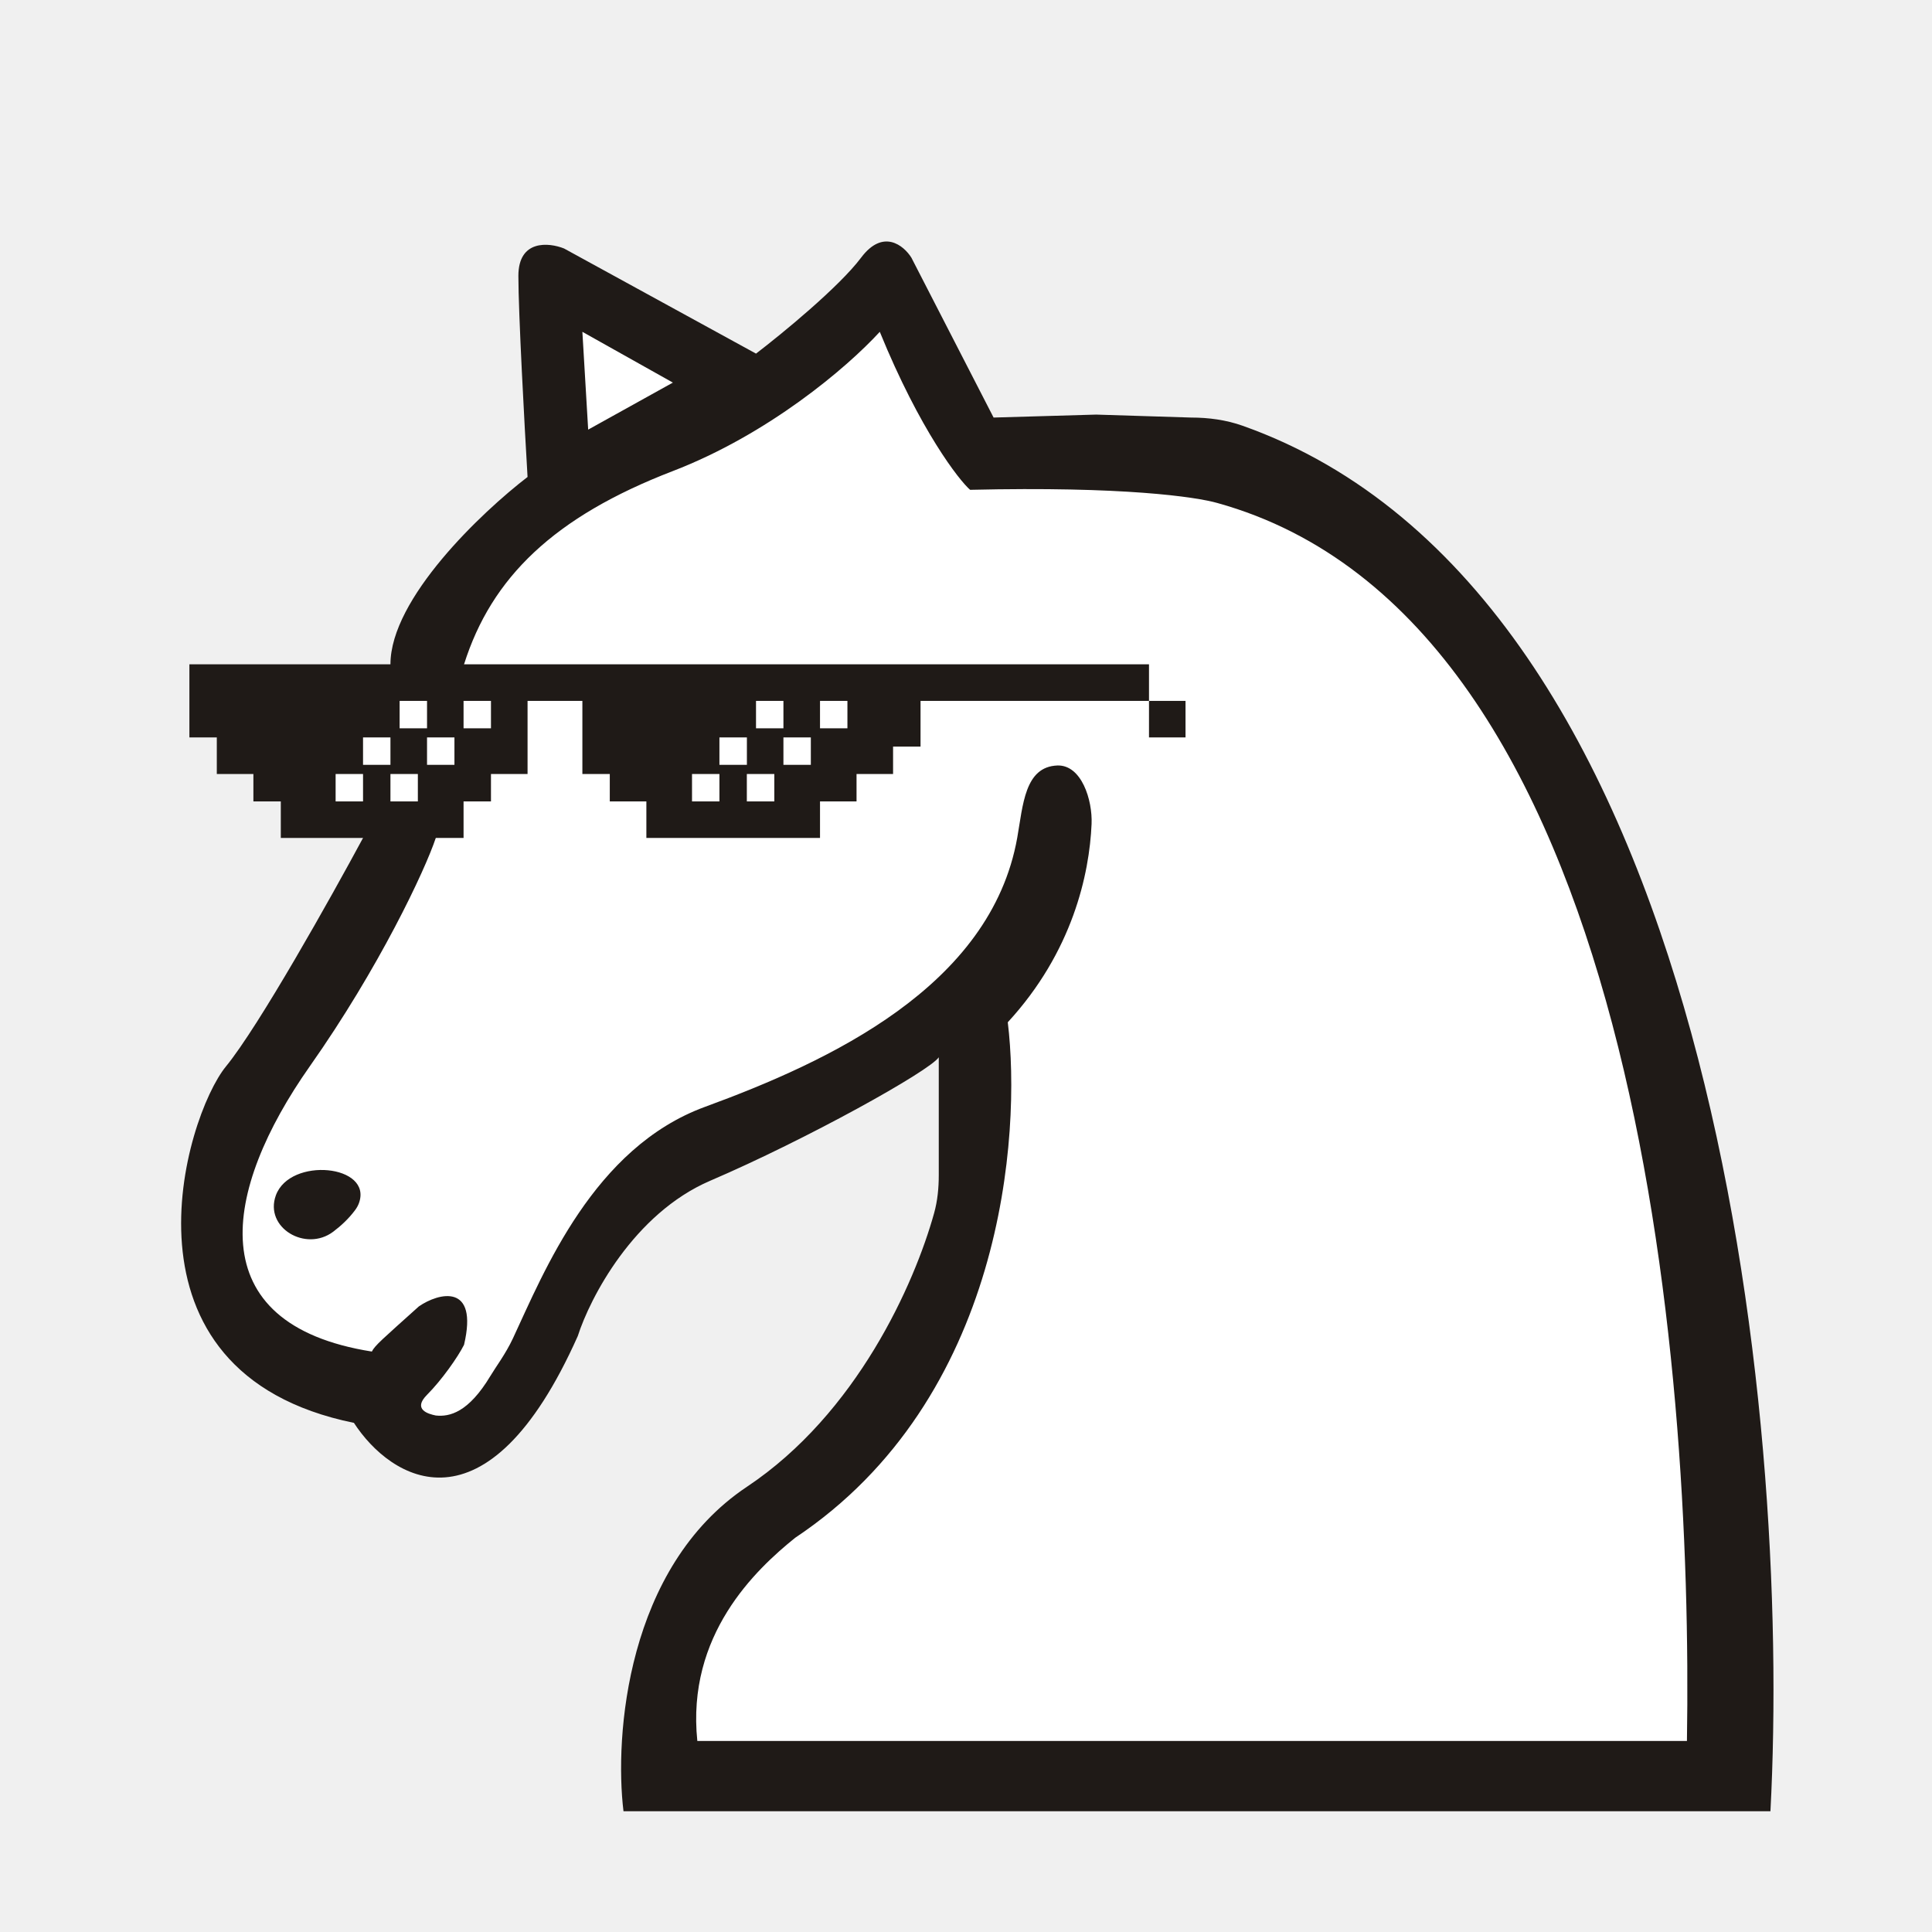
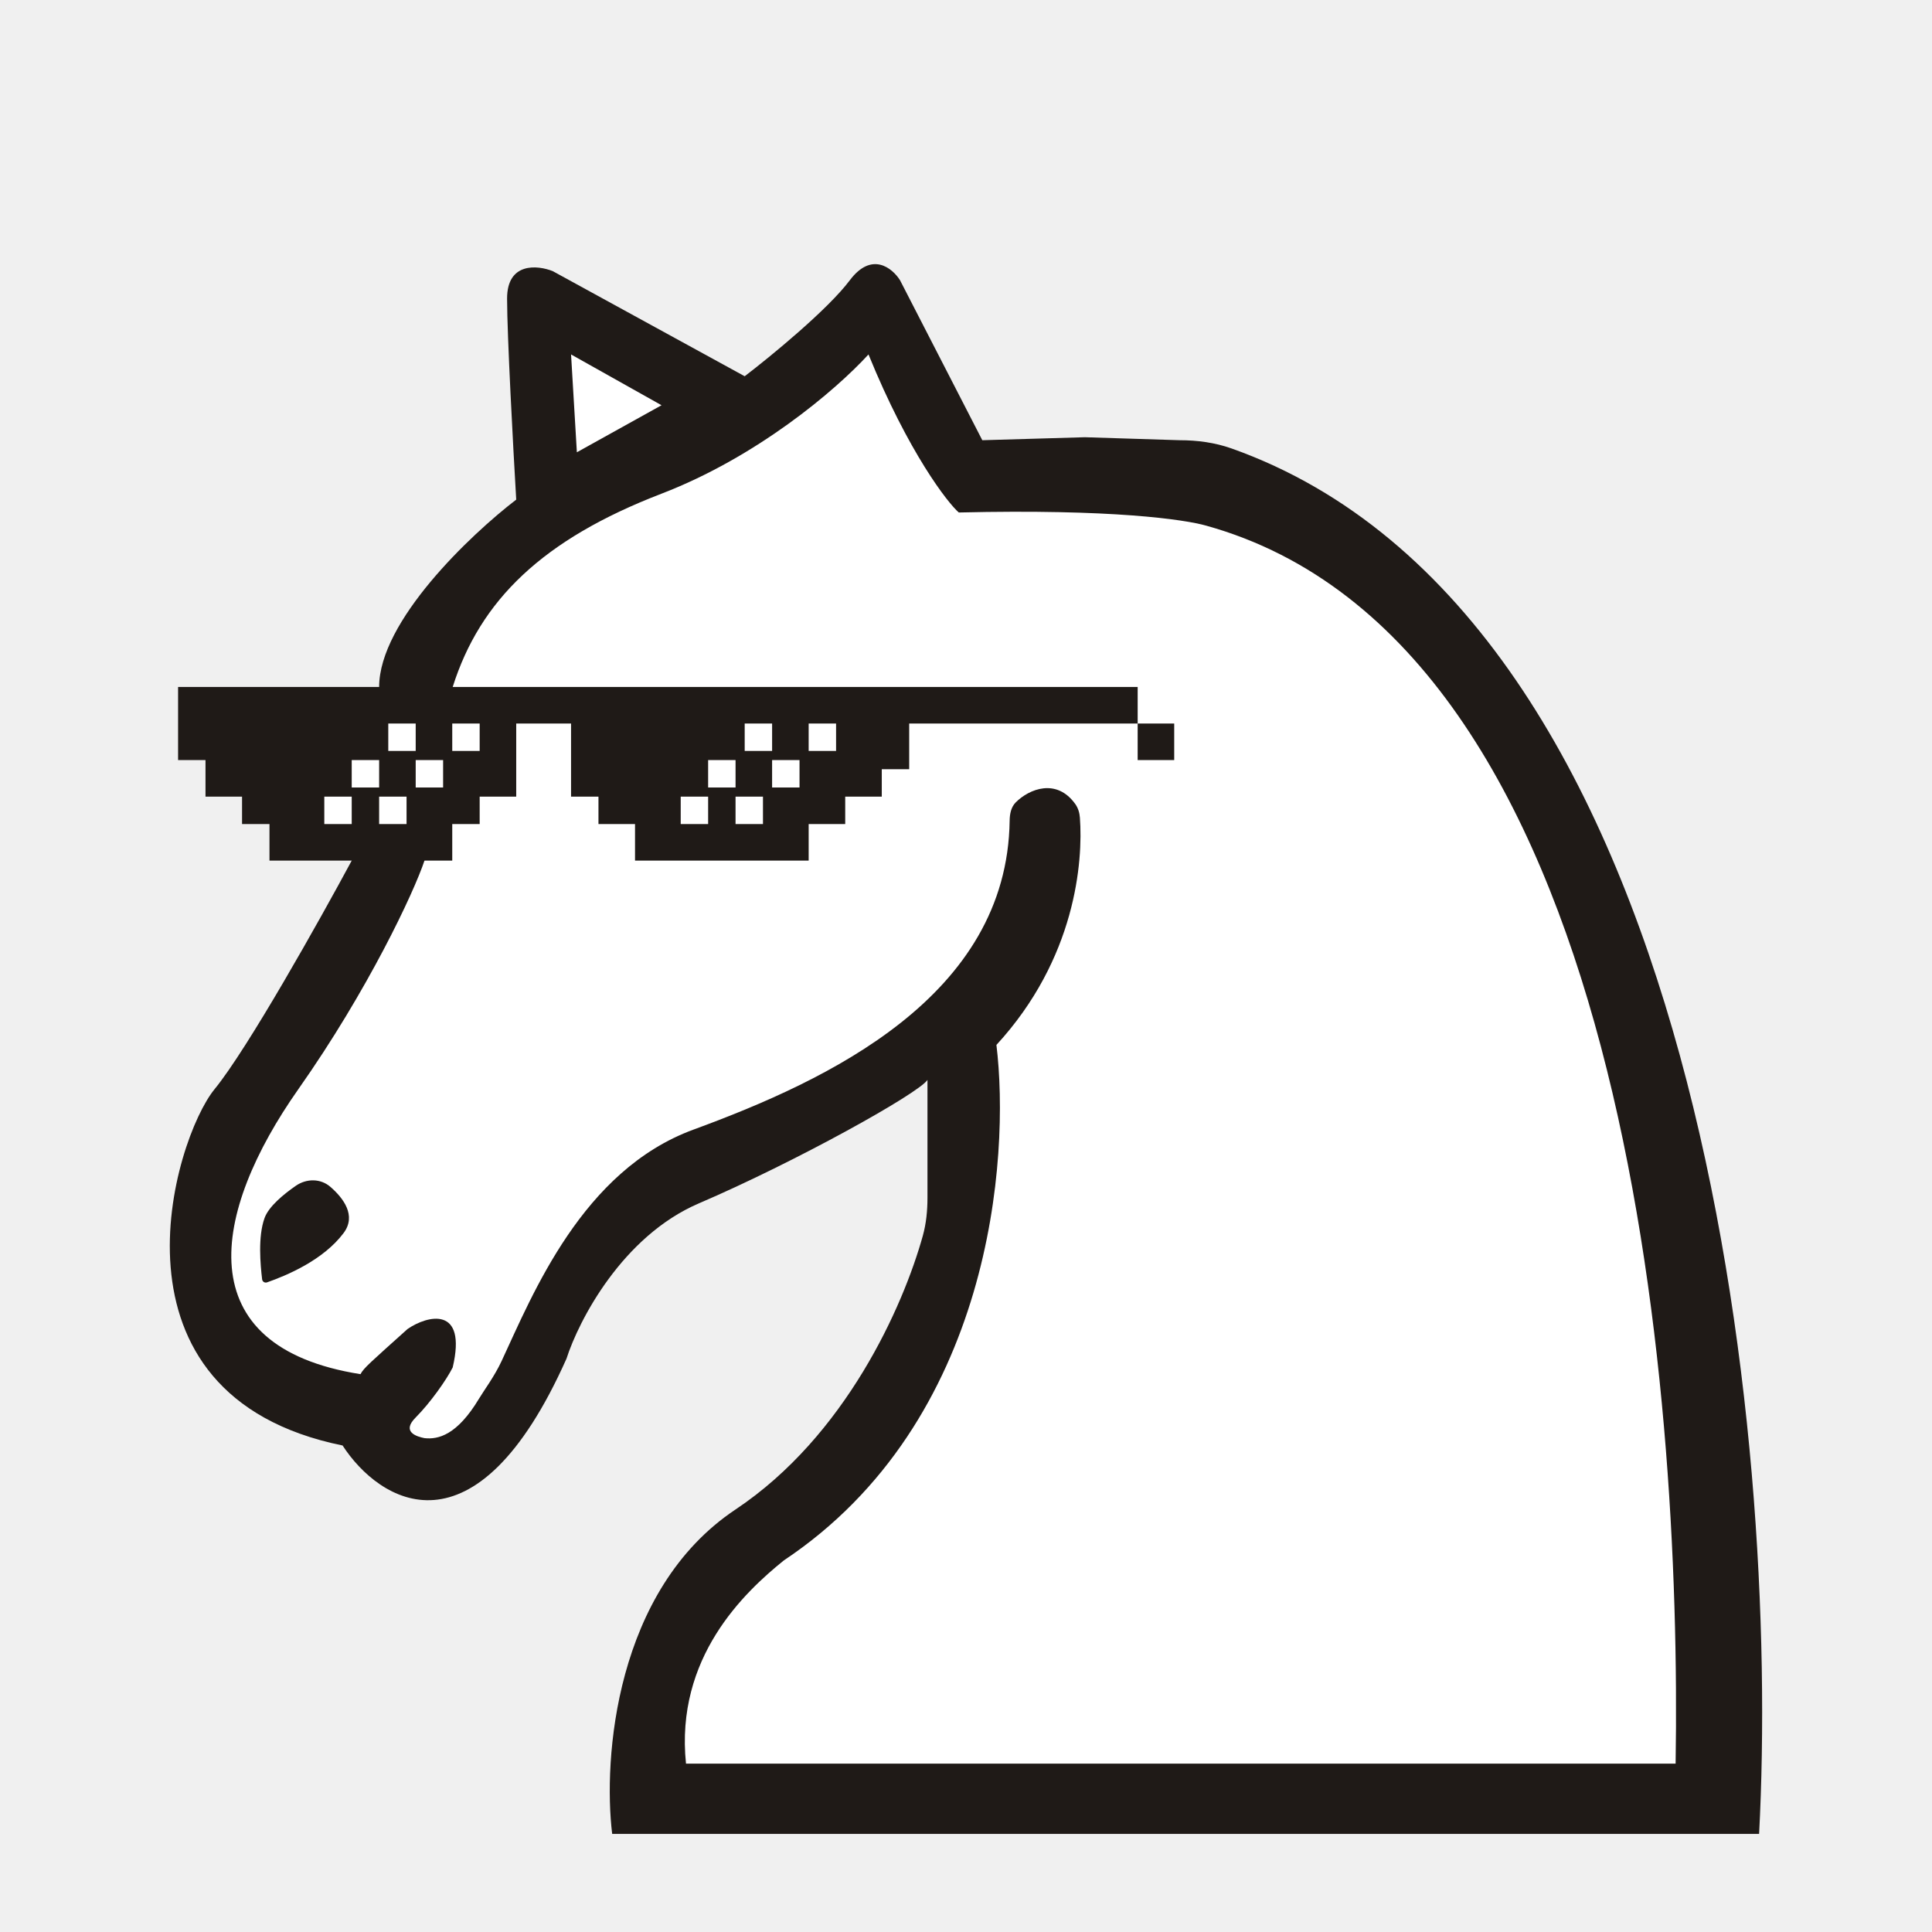
- <svg xmlns="http://www.w3.org/2000/svg" width="32" height="32" viewBox="0 0 32 32" fill="none">
-   <path fill-rule="evenodd" clip-rule="evenodd" d="M6.921 21.675C7.249 21.448 7.845 21.251 7.602 22.28C7.502 22.482 7.239 22.946 6.997 23.188C6.755 23.431 6.947 23.542 7.073 23.567C7.3 23.592 7.845 23.491 8.208 22.886C8.293 22.743 8.392 22.531 8.512 22.274C9.027 21.169 9.922 19.247 11.765 18.572C13.852 17.806 16.642 16.338 17.021 13.754C17.088 13.295 17.053 12.699 17.517 12.679C17.857 12.665 18 13.221 17.976 13.56C17.919 14.377 17.569 15.698 16.457 16.907C16.685 18.773 16.276 23.082 12.825 25.383C12.169 25.913 10.902 27.412 11.084 29.168H28.567C28.668 22.886 27.129 9.838 20.166 7.9C19.813 7.799 18.471 7.613 15.928 7.673C15.751 7.522 15.231 6.81 14.565 5.176C14.01 5.781 12.507 7.143 10.933 7.749C8.965 8.506 7.83 9.565 7.375 11.003C7.012 12.154 6.871 13.4 6.846 13.879C6.669 14.409 6.028 15.877 4.878 17.512C3.44 19.556 3.137 22.204 6.013 22.659C6.064 22.558 6.316 22.22 6.921 21.675ZM9.646 7.37L9.495 5.251L11.462 6.387L9.646 7.37Z" fill="white" />
-   <path fill-rule="evenodd" clip-rule="evenodd" d="M15.549 19.462V17.512C15.398 17.739 13.354 18.875 11.765 19.556C10.494 20.101 9.772 21.498 9.57 22.129C8.057 25.52 6.467 24.5 5.862 23.567C1.775 22.734 3.061 18.496 3.743 17.663C4.288 16.997 5.483 14.863 6.013 13.879L6.467 11.003C6.467 9.913 7.981 8.481 8.738 7.9C8.687 7.043 8.586 5.176 8.586 4.57C8.586 3.965 9.091 4.015 9.343 4.116L12.522 5.857C12.951 5.529 13.899 4.752 14.263 4.267C14.626 3.783 14.969 4.066 15.095 4.267L16.457 6.916L18.156 6.867L19.727 6.916C20.018 6.916 20.311 6.955 20.585 7.053C28.386 9.821 29.671 23.431 29.324 30H10.327C10.176 28.764 10.373 25.959 12.371 24.626C14.193 23.412 15.146 21.265 15.472 20.093C15.529 19.888 15.549 19.675 15.549 19.462ZM6.938 21.638C7.266 21.411 7.928 21.245 7.686 22.274C7.585 22.476 7.315 22.86 7.073 23.102C6.831 23.345 7.092 23.42 7.218 23.445C7.445 23.47 7.759 23.396 8.122 22.791C8.207 22.648 8.376 22.424 8.496 22.167C9.011 21.063 9.832 19.01 11.674 18.334C13.727 17.582 16.41 16.342 16.849 13.874C16.944 13.338 16.971 12.697 17.515 12.679C17.913 12.667 18.097 13.25 18.08 13.648C18.044 14.477 17.766 15.765 16.692 16.932C16.919 18.799 16.621 23.17 13.17 25.471C12.514 26 11.368 27.08 11.55 28.836H27.941C28.042 22.554 27.129 10.269 20.166 8.332C19.813 8.231 18.611 8.053 16.068 8.113C15.892 7.962 15.239 7.131 14.572 5.496C14.017 6.101 12.719 7.196 11.145 7.802C9.177 8.559 8.14 9.565 7.686 11.003C7.322 12.154 7.243 13.4 7.218 13.879C7.042 14.409 6.281 16.029 5.13 17.663C3.692 19.707 3.283 21.931 6.159 22.386C6.209 22.285 6.332 22.183 6.938 21.638ZM5.878 20.048C5.777 20.183 5.653 20.3 5.519 20.401C5.064 20.743 4.375 20.334 4.569 19.799C4.803 19.157 6.181 19.289 5.944 19.931C5.929 19.97 5.908 20.009 5.878 20.048ZM9.742 7.116L9.646 5.496L11.145 6.337L9.742 7.116Z" fill="#1F1A17" />
-   <path fill-rule="evenodd" clip-rule="evenodd" d="M19.031 11.003H3.137V11.609H19.031V11.003ZM8.738 12.214V11.609H3.137V12.214H8.738ZM19.031 11.609H19.636V12.214H19.031V11.609ZM8.738 12.82V12.214H3.591V12.82H4.197V13.274H8.132V12.82H8.738ZM7.678 13.879V13.274H4.651V13.879H7.678ZM10.706 13.879V13.274H13.582V13.879H10.706ZM14.792 12.366V12.82L14.187 12.82V13.274H10.1V12.82H9.646V12.366V12.214V11.609H15.247V12.366H14.792Z" fill="#1F1A17" />
-   <path fill-rule="evenodd" clip-rule="evenodd" d="M6.619 11.609H7.073V12.063H6.619V11.609ZM6.467 12.214H6.013V12.668H6.467V12.214ZM7.527 12.214H7.073V12.668H7.527V12.214ZM5.559 12.82H6.013V13.274H5.559V12.82ZM6.921 12.82H6.467V13.274H6.921V12.82ZM8.132 11.609H7.678V12.063H8.132V11.609Z" fill="white" />
-   <path fill-rule="evenodd" clip-rule="evenodd" d="M12.522 11.609H12.976V12.063H12.522V11.609ZM12.371 12.214H11.916V12.668H12.371V12.214ZM13.43 12.214H12.976V12.668H13.43V12.214ZM11.462 12.82H11.916V13.274H11.462V12.82ZM12.825 12.82H12.37V13.274H12.825V12.82ZM14.036 11.609H13.582V12.063H14.036V11.609Z" fill="white" />
+ <svg xmlns="http://www.w3.org/2000/svg" width="512" height="512" viewBox="0 0 512 512" fill="none">
+   <path fill-rule="evenodd" clip-rule="evenodd" d="M107.741 352.796C112.989 349.163 122.515 346.015 118.64 362.484C117.025 365.713 112.827 373.14 108.952 377.015C105.077 380.89 108.145 382.666 110.163 383.07C113.796 383.473 122.515 381.859 128.327 372.171C129.696 369.89 131.28 366.491 133.192 362.387C141.429 344.71 155.758 313.958 185.242 303.147C220.889 290.077 269.363 264.18 270.022 217.447C270.047 215.689 270.396 213.892 271.485 212.513C274.268 208.988 278.972 206.234 283.534 213.076C284.247 214.146 284.63 215.398 284.7 216.681C285.333 228.288 281.343 253.655 260.32 276.507C263.953 306.377 257.414 375.32 202.195 412.132C191.7 420.609 171.437 444.586 174.343 472.68H454.071C455.686 372.171 431.063 163.405 319.656 132.404C314.005 130.79 292.531 127.803 251.843 128.772C249.018 126.35 240.703 114.967 230.046 88.811C221.166 98.498 197.109 120.295 171.921 129.983C140.437 142.092 122.272 159.045 115.007 182.053C109.194 200.459 106.934 220.4 106.53 228.069C103.705 236.546 93.452 260.038 75.046 286.194C52.038 318.89 47.194 361.273 93.21 368.538C94.017 366.924 98.054 361.515 107.741 352.796ZM151.335 123.928L148.913 90.021L180.398 108.186L151.335 123.928Z" fill="white" />
+   <path fill-rule="evenodd" clip-rule="evenodd" d="M245.789 317.391V286.194C243.367 289.827 210.672 307.991 185.242 318.89C164.898 327.609 153.354 349.971 150.125 360.062C125.906 414.312 100.476 398.005 90.788 383.07C25.398 369.749 45.984 301.937 56.882 288.616C65.601 277.96 84.734 243.811 93.21 228.069L100.476 182.053C100.476 164.616 124.695 141.688 136.804 132.404C135.997 118.68 134.382 88.811 134.382 79.123C134.382 69.435 142.455 70.243 146.492 71.857L197.351 99.709C204.213 94.462 219.391 82.029 225.203 74.279C231.016 66.529 236.505 71.05 238.524 74.279L260.321 116.662L287.497 115.87L312.632 116.662C317.291 116.662 321.977 117.287 326.368 118.845C451.173 163.14 471.734 380.89 466.181 486H162.234C159.812 466.221 162.961 421.336 194.93 400.023C224.083 380.588 239.339 346.248 244.555 327.493C245.469 324.207 245.789 320.803 245.789 317.391ZM108.004 352.203C113.252 348.57 123.845 345.918 119.97 362.387C118.356 365.616 114.039 371.761 110.164 375.636C106.289 379.511 110.473 380.717 112.492 381.121C116.124 381.524 121.138 380.338 126.951 370.65C128.32 368.369 131.022 364.782 132.934 360.679C141.171 343.001 154.306 310.163 183.79 299.352C219.436 286.282 266.942 264.041 267.569 217.45C267.593 215.692 267.946 213.876 269.189 212.632C272.768 209.049 280.023 206.152 284.971 213.093C285.717 214.14 286.087 215.397 286.183 216.679C287.047 228.325 285.09 254.06 264.063 276.915C267.696 306.785 262.941 376.717 207.722 413.529C197.228 422.006 178.889 439.283 181.796 467.377H444.055C445.669 366.869 431.064 170.304 319.657 139.304C314.006 137.69 294.779 134.845 254.091 135.814C251.266 133.392 240.815 120.089 230.159 93.932C221.279 103.62 200.502 121.141 175.314 130.828C143.829 142.938 127.236 159.045 119.97 182.053C114.158 200.459 112.895 220.4 112.492 228.069C109.666 236.546 97.492 262.46 79.086 288.616C56.078 321.312 49.524 356.903 95.539 364.169C96.347 362.554 98.317 360.921 108.004 352.203ZM91.052 326.774C85.664 333.959 76.003 338.004 70.763 339.843C70.168 340.052 69.539 339.655 69.464 339.029C69.008 335.192 68.312 327.734 70.111 322.786C71.227 319.716 75.154 316.491 78.397 314.245C81.222 312.289 84.962 312.274 87.556 314.526C90.97 317.49 94.54 322.124 91.052 326.774ZM152.877 119.859L151.336 93.932L175.314 107.394L152.877 119.859Z" fill="#1F1A17" />
+   <path fill-rule="evenodd" clip-rule="evenodd" d="M301.493 182.053H47.195V191.741H47.194V201.428H136.804V191.741H151.335V201.429V203.85V211.116L158.6 211.116V218.382H223.991V211.116L233.679 211.116V203.85H240.945V191.741H301.492V201.428H311.179V191.741H301.493V182.053ZM136.803 201.429H54.459V211.116H64.147V218.382H127.116V211.116H136.803V201.429ZM119.851 228.069V218.382H71.413V228.069H119.851ZM168.288 228.069V218.382H214.304V228.069H168.288Z" fill="#1F1A17" />
+   <path fill-rule="evenodd" clip-rule="evenodd" d="M102.898 191.741H110.163V199.006H102.898V191.741ZM100.476 201.428H93.21V208.694H100.476V201.428ZM117.428 201.428H110.163V208.694H117.428V201.428ZM85.944 211.116H93.21V218.382H85.944V211.116ZM107.741 211.116H100.475V218.382H107.741V211.116ZM127.116 191.741H119.851V199.006H127.116V191.741Z" fill="white" />
+   <path fill-rule="evenodd" clip-rule="evenodd" d="M197.351 191.741H204.617V199.006H197.351V191.741ZM194.929 201.428H187.663V208.694H194.929V201.428ZM211.882 201.428H204.616V208.694H211.882V201.428ZM180.397 211.116H187.663V218.382H180.397V211.116ZM202.194 211.116H194.928V218.382H202.194V211.116ZM221.569 191.741H214.303V199.006H221.569V191.741Z" fill="white" />
</svg>
